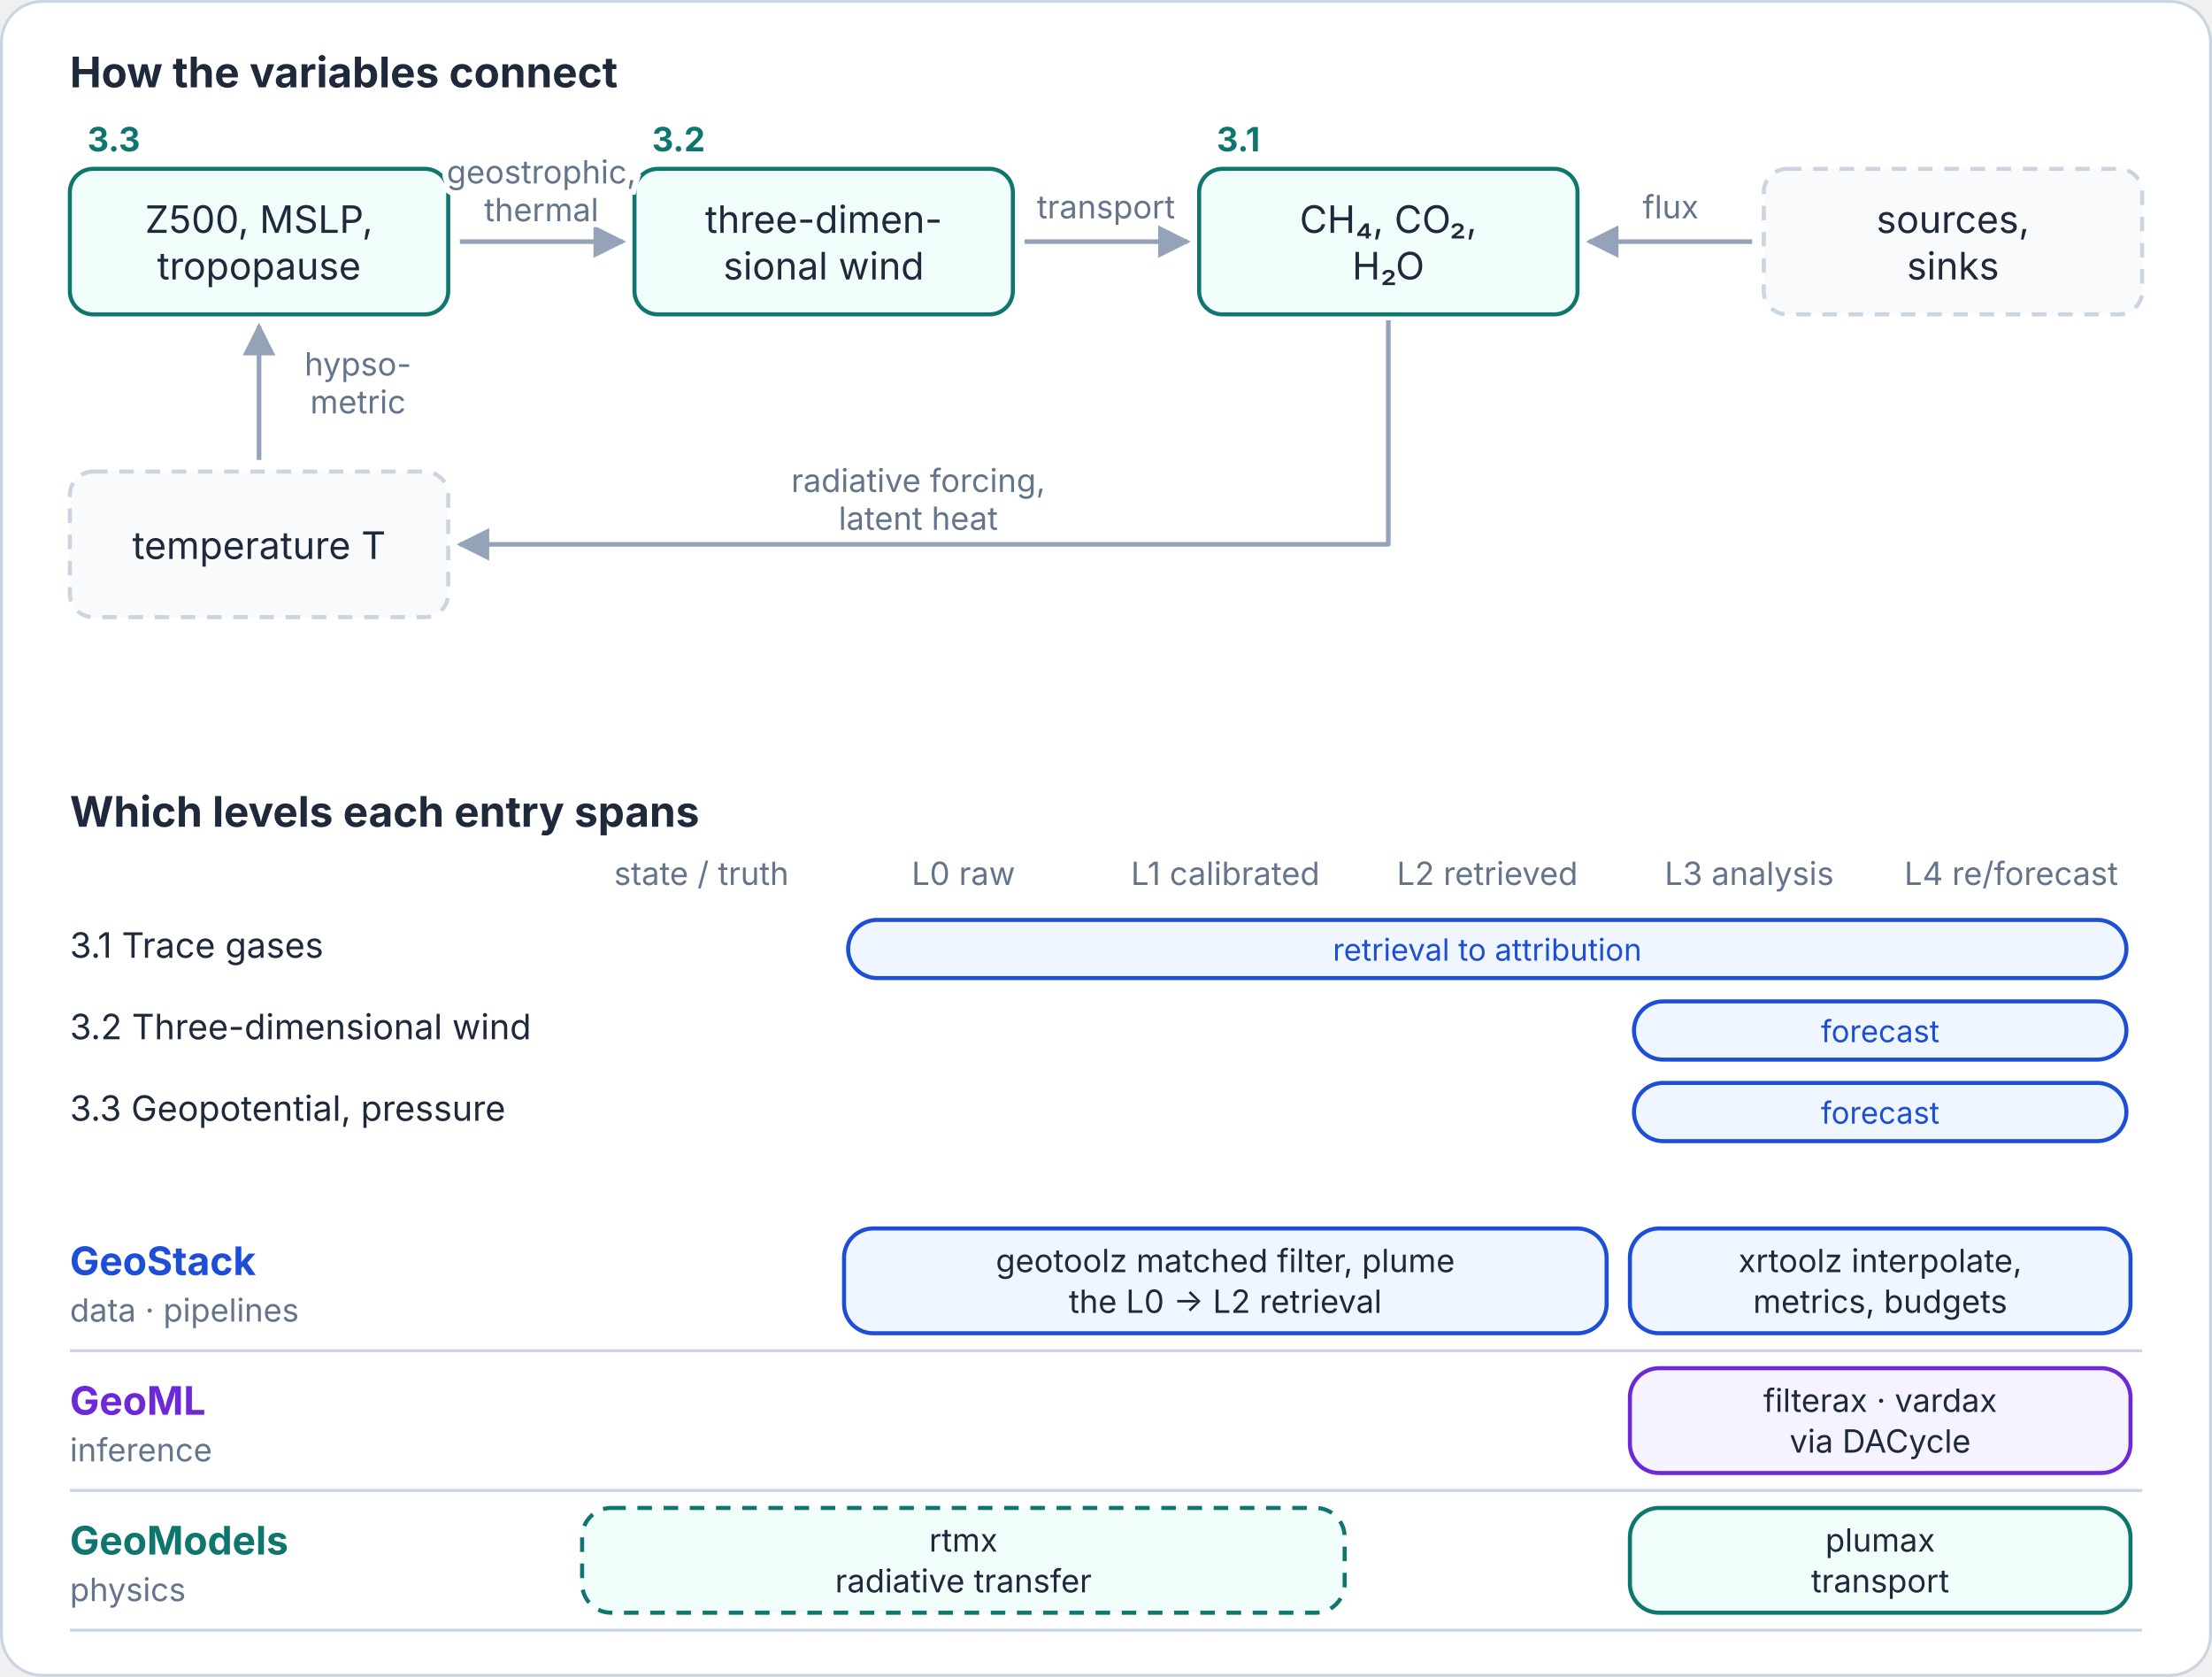
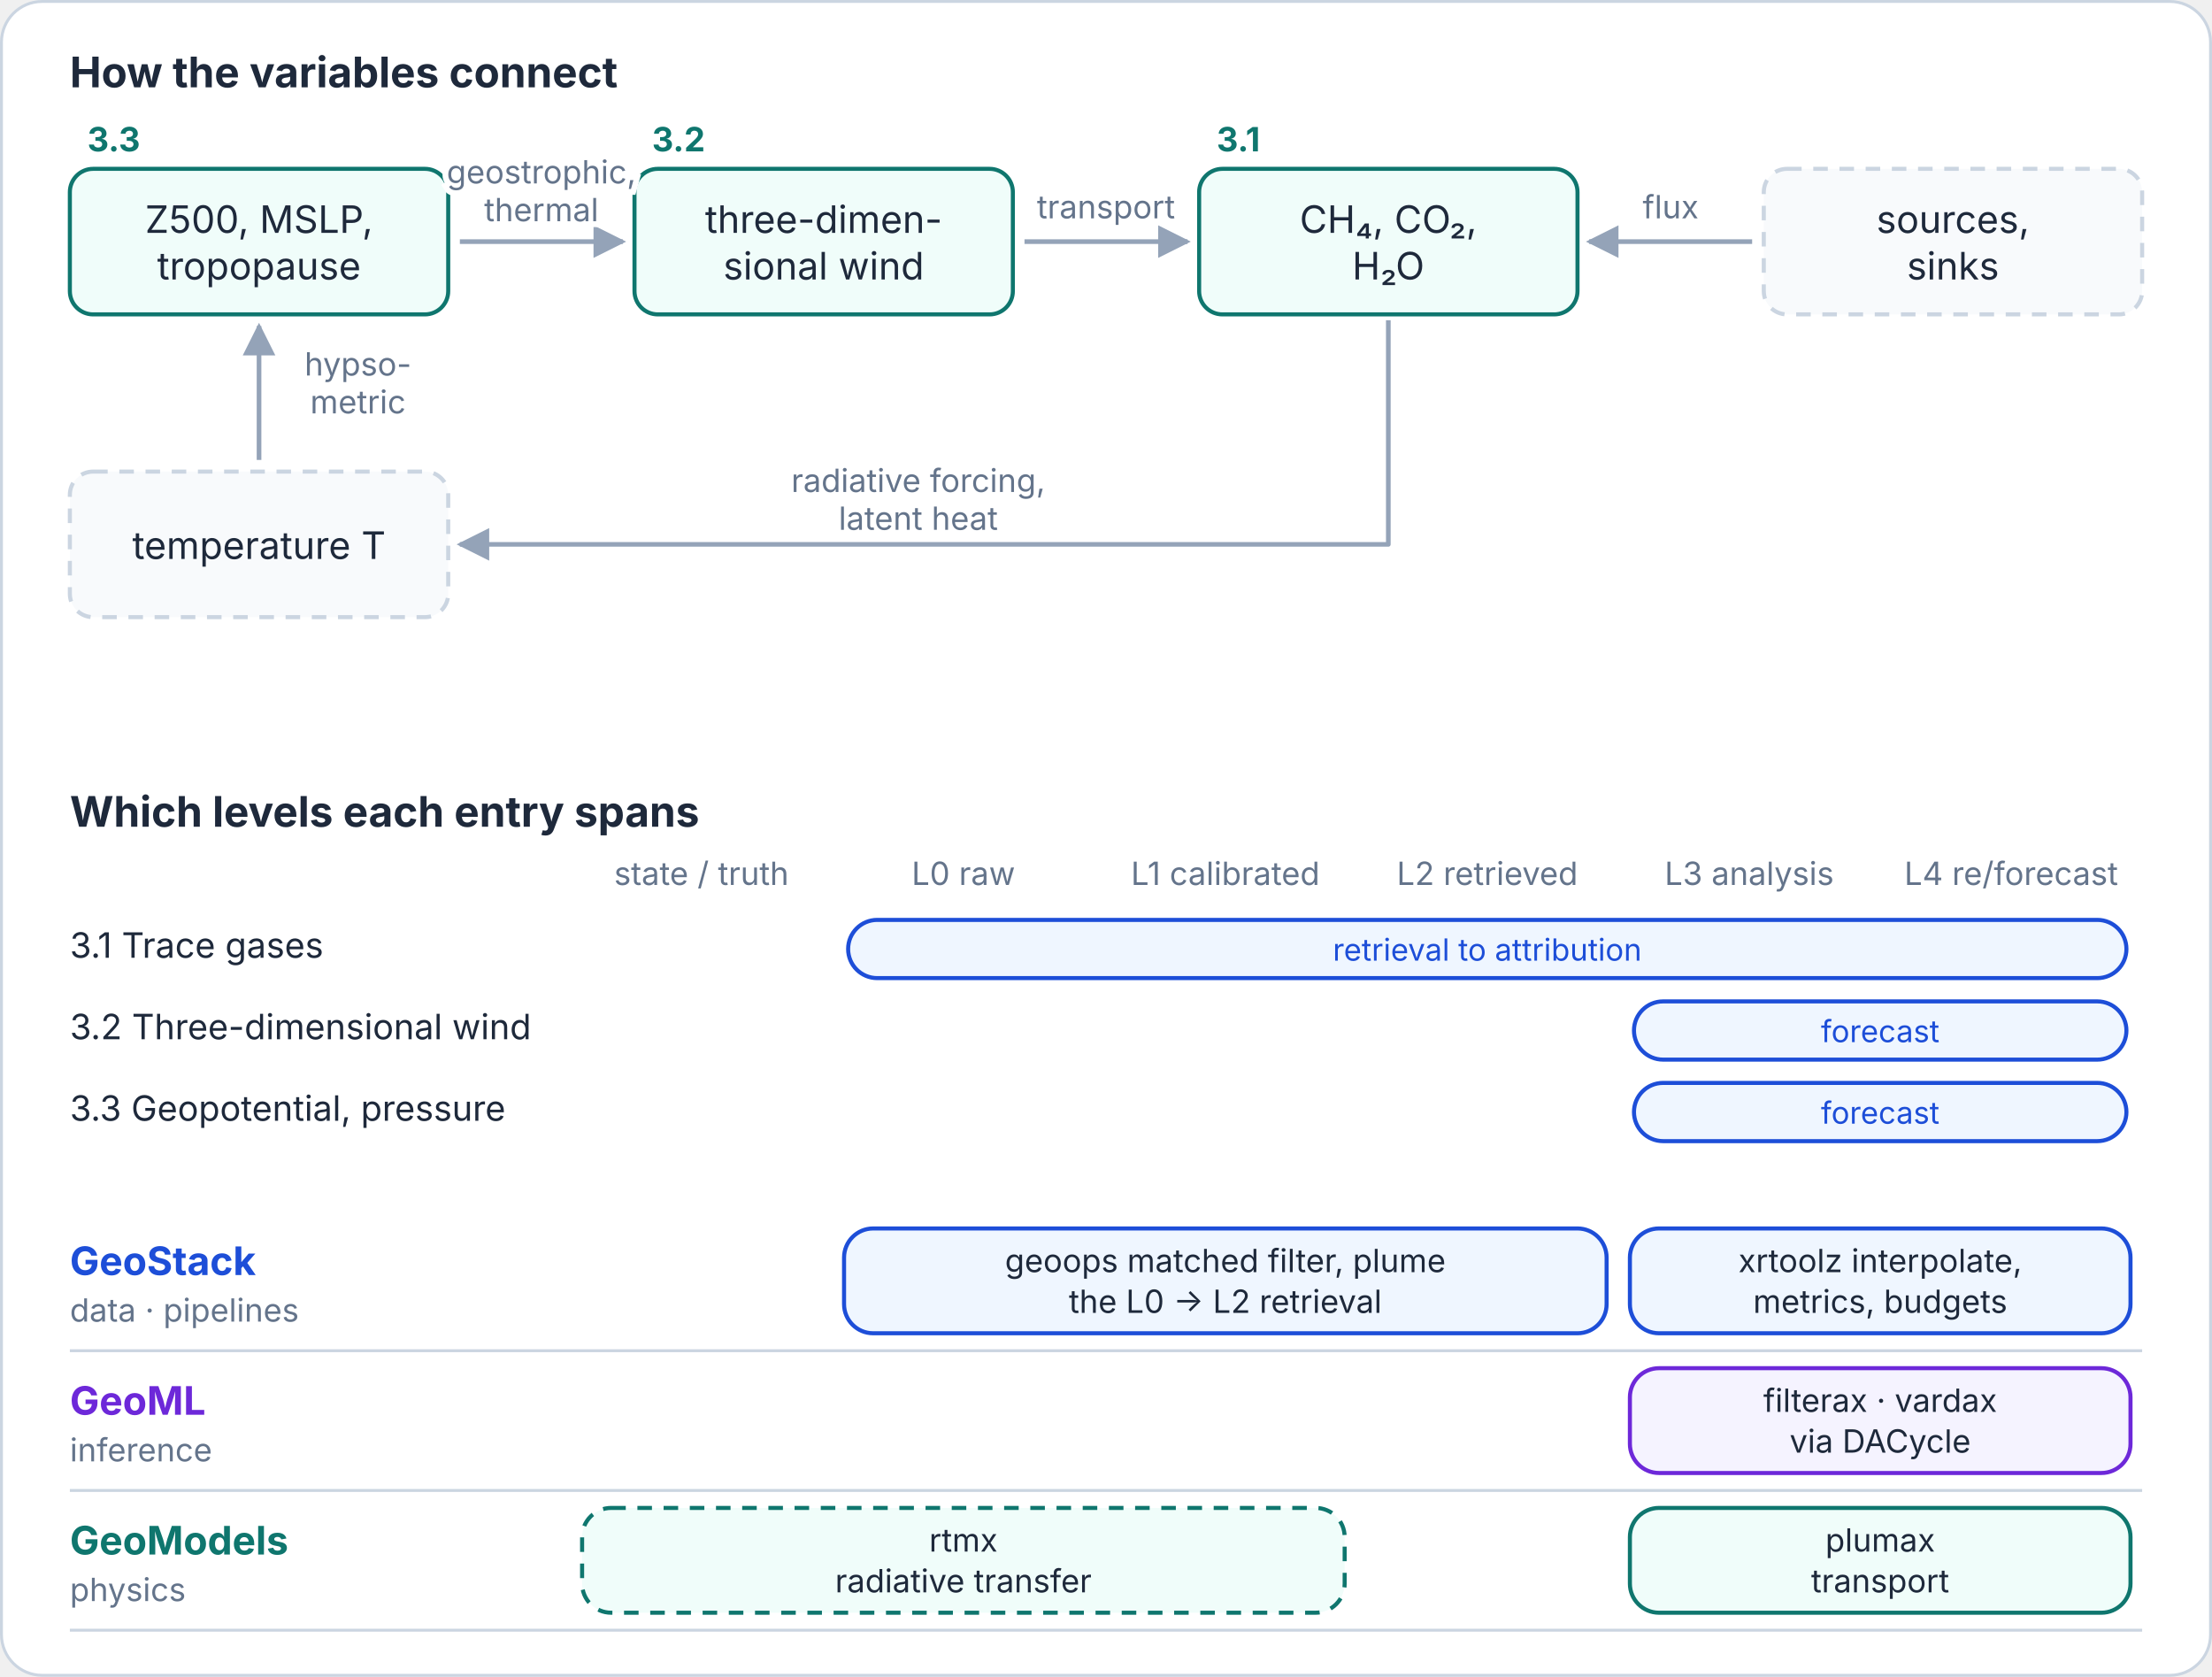
<svg xmlns="http://www.w3.org/2000/svg" viewBox="0 0 760 576" width="760" height="576" role="img" aria-label="Atmosphere: how the entries' variables connect, which L0–L4 levels each entry spans, and which of GeoStack, GeoML and GeoModels carries each level." font-family="Inter, 'Helvetica Neue', Arial, 'DejaVu Sans', sans-serif">
  <defs>
    <marker id="m94a3b8" viewBox="0 0 10 10" refX="9" refY="5" markerWidth="7" markerHeight="7" orient="auto-start-reverse">
      <path d="M0,0 L10,5 L0,10 z" fill="#94a3b8" />
    </marker>
  </defs>
  <rect x="0.5" y="0.5" width="759" height="575" rx="14" fill="#ffffff" stroke="#cbd5e1" />
  <text x="24.0" y="30.0" font-size="14.5" fill="#1e293b" text-anchor="start" font-weight="700">How the variables connect</text>
  <rect x="24.0" y="58.0" width="130.0" height="50.0" rx="8" fill="#f0fdfa" stroke="#0f766e" stroke-width="1.4" />
  <text x="89.0" y="80.0" font-size="13" fill="#1e293b" text-anchor="middle" font-weight="400">Z500, MSLP,</text>
  <text x="89.0" y="96.0" font-size="13" fill="#1e293b" text-anchor="middle" font-weight="400">tropopause</text>
  <text x="30.0" y="52.0" font-size="11.5" fill="#0f766e" text-anchor="start" font-weight="700">3.3</text>
  <rect x="218.0" y="58.0" width="130.0" height="50.0" rx="8" fill="#f0fdfa" stroke="#0f766e" stroke-width="1.4" />
  <text x="283.0" y="80.0" font-size="13" fill="#1e293b" text-anchor="middle" font-weight="400">three-dimen-</text>
  <text x="283.0" y="96.0" font-size="13" fill="#1e293b" text-anchor="middle" font-weight="400">sional wind</text>
  <text x="224.0" y="52.0" font-size="11.5" fill="#0f766e" text-anchor="start" font-weight="700">3.2</text>
  <rect x="412.0" y="58.0" width="130.0" height="50.0" rx="8" fill="#f0fdfa" stroke="#0f766e" stroke-width="1.4" />
  <text x="477.0" y="80.0" font-size="13" fill="#1e293b" text-anchor="middle" font-weight="400">CH₄, CO₂,</text>
  <text x="477.0" y="96.0" font-size="13" fill="#1e293b" text-anchor="middle" font-weight="400">H₂O</text>
  <text x="418.0" y="52.0" font-size="11.5" fill="#0f766e" text-anchor="start" font-weight="700">3.1</text>
  <rect x="606.0" y="58.0" width="130.0" height="50.0" rx="8" fill="#f8fafc" stroke="#cbd5e1" stroke-width="1.4" stroke-dasharray="5 4" />
  <text x="671.0" y="80.0" font-size="13" fill="#1e293b" text-anchor="middle" font-weight="400">sources,</text>
  <text x="671.0" y="96.0" font-size="13" fill="#1e293b" text-anchor="middle" font-weight="400">sinks</text>
  <rect x="24.0" y="162.0" width="130.0" height="50.0" rx="8" fill="#f8fafc" stroke="#cbd5e1" stroke-width="1.4" stroke-dasharray="5 4" />
  <text x="89.0" y="192.0" font-size="13" fill="#1e293b" text-anchor="middle" font-weight="400">temperature T</text>
  <path d="M89.0,158.0 L89.0,112.0" fill="none" stroke="#94a3b8" stroke-width="1.6" stroke-linejoin="round" marker-end="url(#m94a3b8)" />
  <text x="123.0" y="129.0" font-size="11" fill="#64748b" text-anchor="middle" stroke="#ffffff" stroke-width="4" paint-order="stroke">hypso-</text>
  <text x="123.0" y="142.0" font-size="11" fill="#64748b" text-anchor="middle" stroke="#ffffff" stroke-width="4" paint-order="stroke">metric</text>
  <path d="M158.0,83.0 L214.0,83.0" fill="none" stroke="#94a3b8" stroke-width="1.6" stroke-linejoin="round" marker-end="url(#m94a3b8)" />
  <text x="186.0" y="63.0" font-size="11" fill="#64748b" text-anchor="middle" stroke="#ffffff" stroke-width="4" paint-order="stroke">geostrophic,</text>
  <text x="186.0" y="76.0" font-size="11" fill="#64748b" text-anchor="middle" stroke="#ffffff" stroke-width="4" paint-order="stroke">thermal</text>
  <path d="M352.0,83.0 L408.0,83.0" fill="none" stroke="#94a3b8" stroke-width="1.6" stroke-linejoin="round" marker-end="url(#m94a3b8)" />
  <text x="380.0" y="75.0" font-size="11" fill="#64748b" text-anchor="middle" stroke="#ffffff" stroke-width="4" paint-order="stroke">transport</text>
  <path d="M602.0,83.0 L546.0,83.0" fill="none" stroke="#94a3b8" stroke-width="1.6" stroke-linejoin="round" marker-end="url(#m94a3b8)" />
  <text x="574.0" y="75.0" font-size="11" fill="#64748b" text-anchor="middle" stroke="#ffffff" stroke-width="4" paint-order="stroke">flux</text>
  <path d="M477.0,110.0 L477.0,187.0 L158.0,187.0" fill="none" stroke="#94a3b8" stroke-width="1.6" stroke-linejoin="round" marker-end="url(#m94a3b8)" />
  <text x="315.5" y="169.0" font-size="11" fill="#64748b" text-anchor="middle" stroke="#ffffff" stroke-width="4" paint-order="stroke">radiative forcing,</text>
  <text x="315.5" y="182.0" font-size="11" fill="#64748b" text-anchor="middle" stroke="#ffffff" stroke-width="4" paint-order="stroke">latent heat</text>
  <text x="24.0" y="284.0" font-size="14.5" fill="#1e293b" text-anchor="start" font-weight="700">Which levels each entry spans</text>
  <text x="241.0" y="304.0" font-size="11" fill="#64748b" text-anchor="middle" font-weight="400">state / truth</text>
  <text x="331.0" y="304.0" font-size="11" fill="#64748b" text-anchor="middle" font-weight="400">L0 raw</text>
  <text x="421.0" y="304.0" font-size="11" fill="#64748b" text-anchor="middle" font-weight="400">L1 calibrated</text>
  <text x="511.0" y="304.0" font-size="11" fill="#64748b" text-anchor="middle" font-weight="400">L2 retrieved</text>
  <text x="601.0" y="304.0" font-size="11" fill="#64748b" text-anchor="middle" font-weight="400">L3 analysis</text>
  <text x="691.0" y="304.0" font-size="11" fill="#64748b" text-anchor="middle" font-weight="400">L4 re/forecast</text>
  <text x="24.0" y="329.0" font-size="12" fill="#1e293b" text-anchor="start" font-weight="400">3.1  Trace gases</text>
  <rect x="291.4" y="316.0" width="439.2" height="20.0" rx="10" fill="#eff6ff" stroke="#1d4ed8" stroke-width="1.4" />
  <text x="511.0" y="330.0" font-size="10.5" fill="#1d4ed8" text-anchor="middle" font-weight="400">retrieval to attribution</text>
  <text x="24.0" y="357.0" font-size="12" fill="#1e293b" text-anchor="start" font-weight="400">3.2  Three-dimensional wind</text>
  <rect x="561.4" y="344.0" width="169.2" height="20.0" rx="10" fill="#eff6ff" stroke="#1d4ed8" stroke-width="1.4" />
  <text x="646.0" y="358.0" font-size="10.5" fill="#1d4ed8" text-anchor="middle" font-weight="400">forecast</text>
  <text x="24.0" y="385.0" font-size="12" fill="#1e293b" text-anchor="start" font-weight="400">3.3  Geopotential, pressure</text>
  <rect x="561.4" y="372.0" width="169.2" height="20.0" rx="10" fill="#eff6ff" stroke="#1d4ed8" stroke-width="1.4" />
  <text x="646.0" y="386.0" font-size="10.5" fill="#1d4ed8" text-anchor="middle" font-weight="400">forecast</text>
  <text x="24.0" y="438.0" font-size="13.5" fill="#1d4ed8" text-anchor="start" font-weight="700">GeoStack</text>
  <text x="24.0" y="454.0" font-size="11" fill="#64748b" text-anchor="start" font-weight="400">data · pipelines</text>
  <line x1="24" y1="464" x2="736" y2="464" stroke="#cbd5e1" stroke-width="1" />
  <rect x="290.0" y="422.0" width="262.0" height="36.0" rx="10" fill="#eff6ff" stroke="#1d4ed8" stroke-width="1.4" />
-   <text x="421.0" y="437.0" font-size="11" fill="#1e293b" text-anchor="middle" font-weight="400">geotoolz matched filter, plume</text>
+   <text x="421.0" y="437.0" font-size="11" fill="#1e293b" text-anchor="middle" font-weight="400">geoops matched filter, plume</text>
  <text x="421.0" y="451.0" font-size="11" fill="#1e293b" text-anchor="middle" font-weight="400">the L0 → L2 retrieval</text>
  <rect x="560.0" y="422.0" width="172.0" height="36.0" rx="10" fill="#eff6ff" stroke="#1d4ed8" stroke-width="1.4" />
  <text x="646.0" y="437.0" font-size="11" fill="#1e293b" text-anchor="middle" font-weight="400">xrtoolz interpolate,</text>
  <text x="646.0" y="451.0" font-size="11" fill="#1e293b" text-anchor="middle" font-weight="400">metrics, budgets</text>
  <text x="24.0" y="486.0" font-size="13.5" fill="#6d28d9" text-anchor="start" font-weight="700">GeoML</text>
  <text x="24.0" y="502.0" font-size="11" fill="#64748b" text-anchor="start" font-weight="400">inference</text>
  <line x1="24" y1="512" x2="736" y2="512" stroke="#cbd5e1" stroke-width="1" />
  <rect x="560.0" y="470.0" width="172.0" height="36.0" rx="10" fill="#f5f3ff" stroke="#6d28d9" stroke-width="1.4" />
  <text x="646.0" y="485.0" font-size="11" fill="#1e293b" text-anchor="middle" font-weight="400">filterax · vardax</text>
  <text x="646.0" y="499.0" font-size="11" fill="#1e293b" text-anchor="middle" font-weight="400">via DACycle</text>
  <text x="24.0" y="534.0" font-size="13.5" fill="#0f766e" text-anchor="start" font-weight="700">GeoModels</text>
  <text x="24.0" y="550.0" font-size="11" fill="#64748b" text-anchor="start" font-weight="400">physics</text>
  <line x1="24" y1="560" x2="736" y2="560" stroke="#cbd5e1" stroke-width="1" />
  <rect x="200.0" y="518.0" width="262.0" height="36.0" rx="10" fill="#f0fdfa" stroke="#0f766e" stroke-width="1.4" stroke-dasharray="5 4" />
  <text x="331.0" y="533.0" font-size="11" fill="#1e293b" text-anchor="middle" font-weight="400">rtmx</text>
  <text x="331.0" y="547.0" font-size="11" fill="#1e293b" text-anchor="middle" font-weight="400">radiative transfer</text>
  <rect x="560.0" y="518.0" width="172.0" height="36.0" rx="10" fill="#f0fdfa" stroke="#0f766e" stroke-width="1.4" />
  <text x="646.0" y="533.0" font-size="11" fill="#1e293b" text-anchor="middle" font-weight="400">plumax</text>
  <text x="646.0" y="547.0" font-size="11" fill="#1e293b" text-anchor="middle" font-weight="400">transport</text>
</svg>
